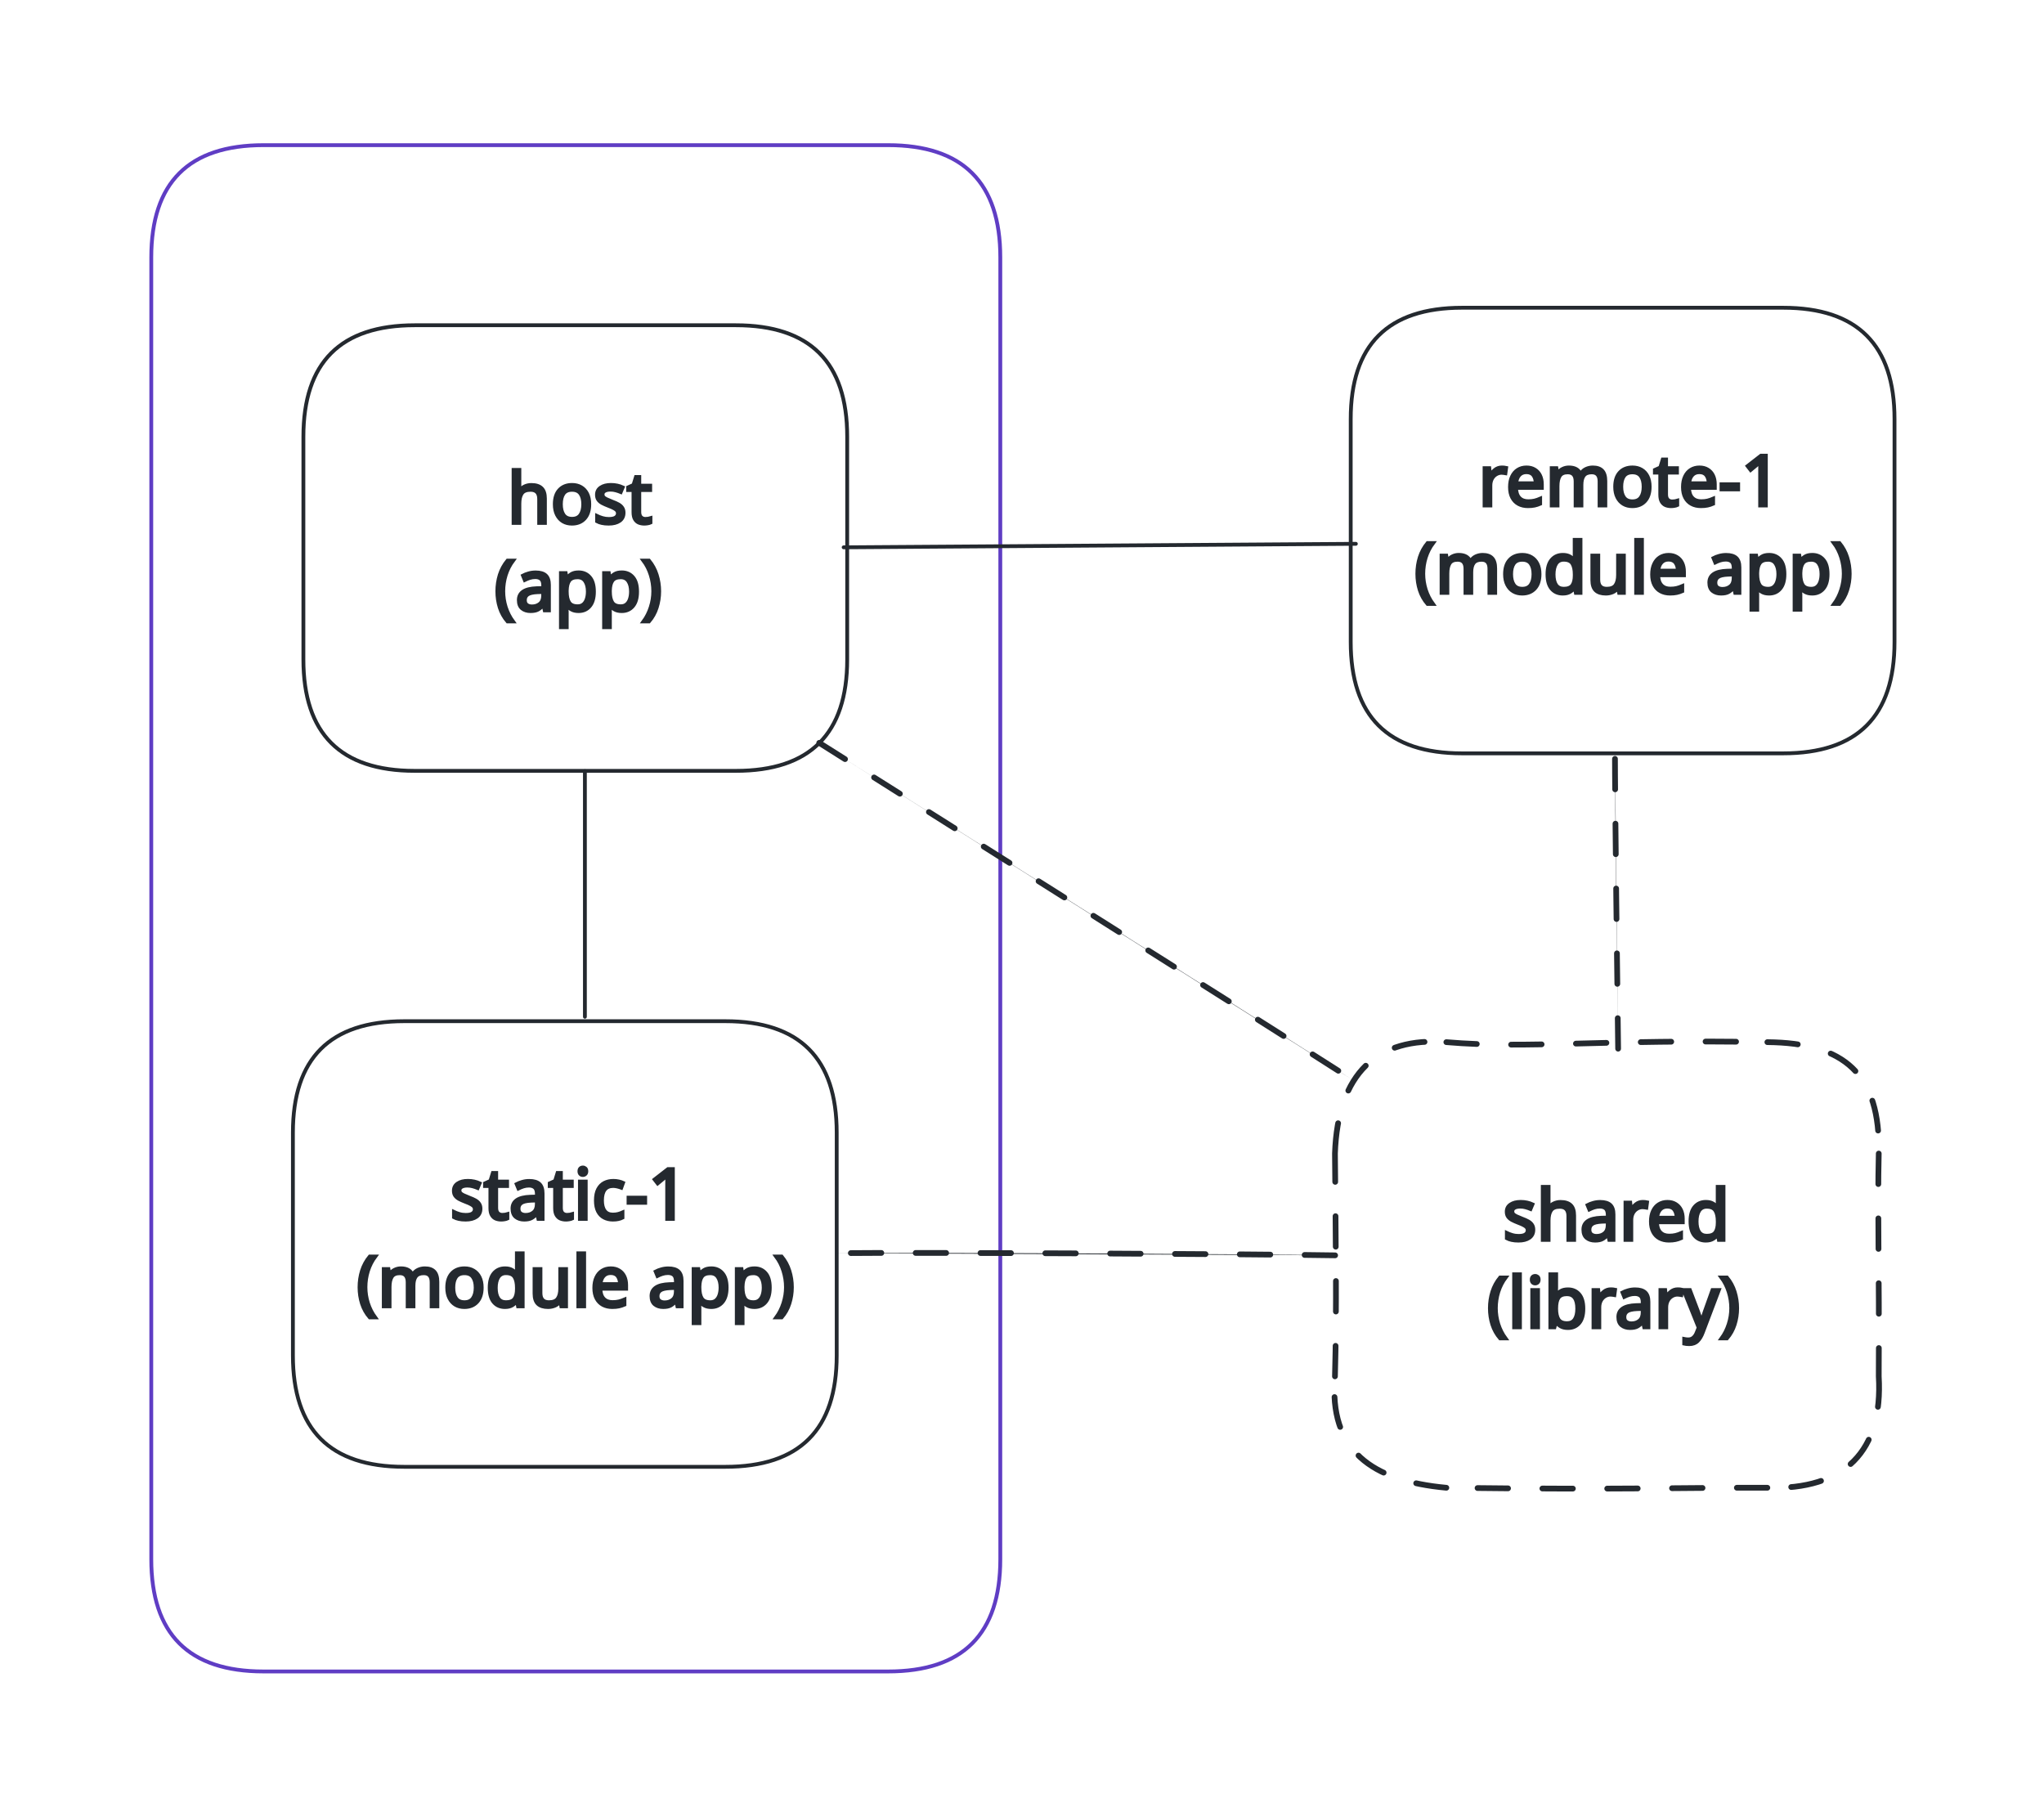
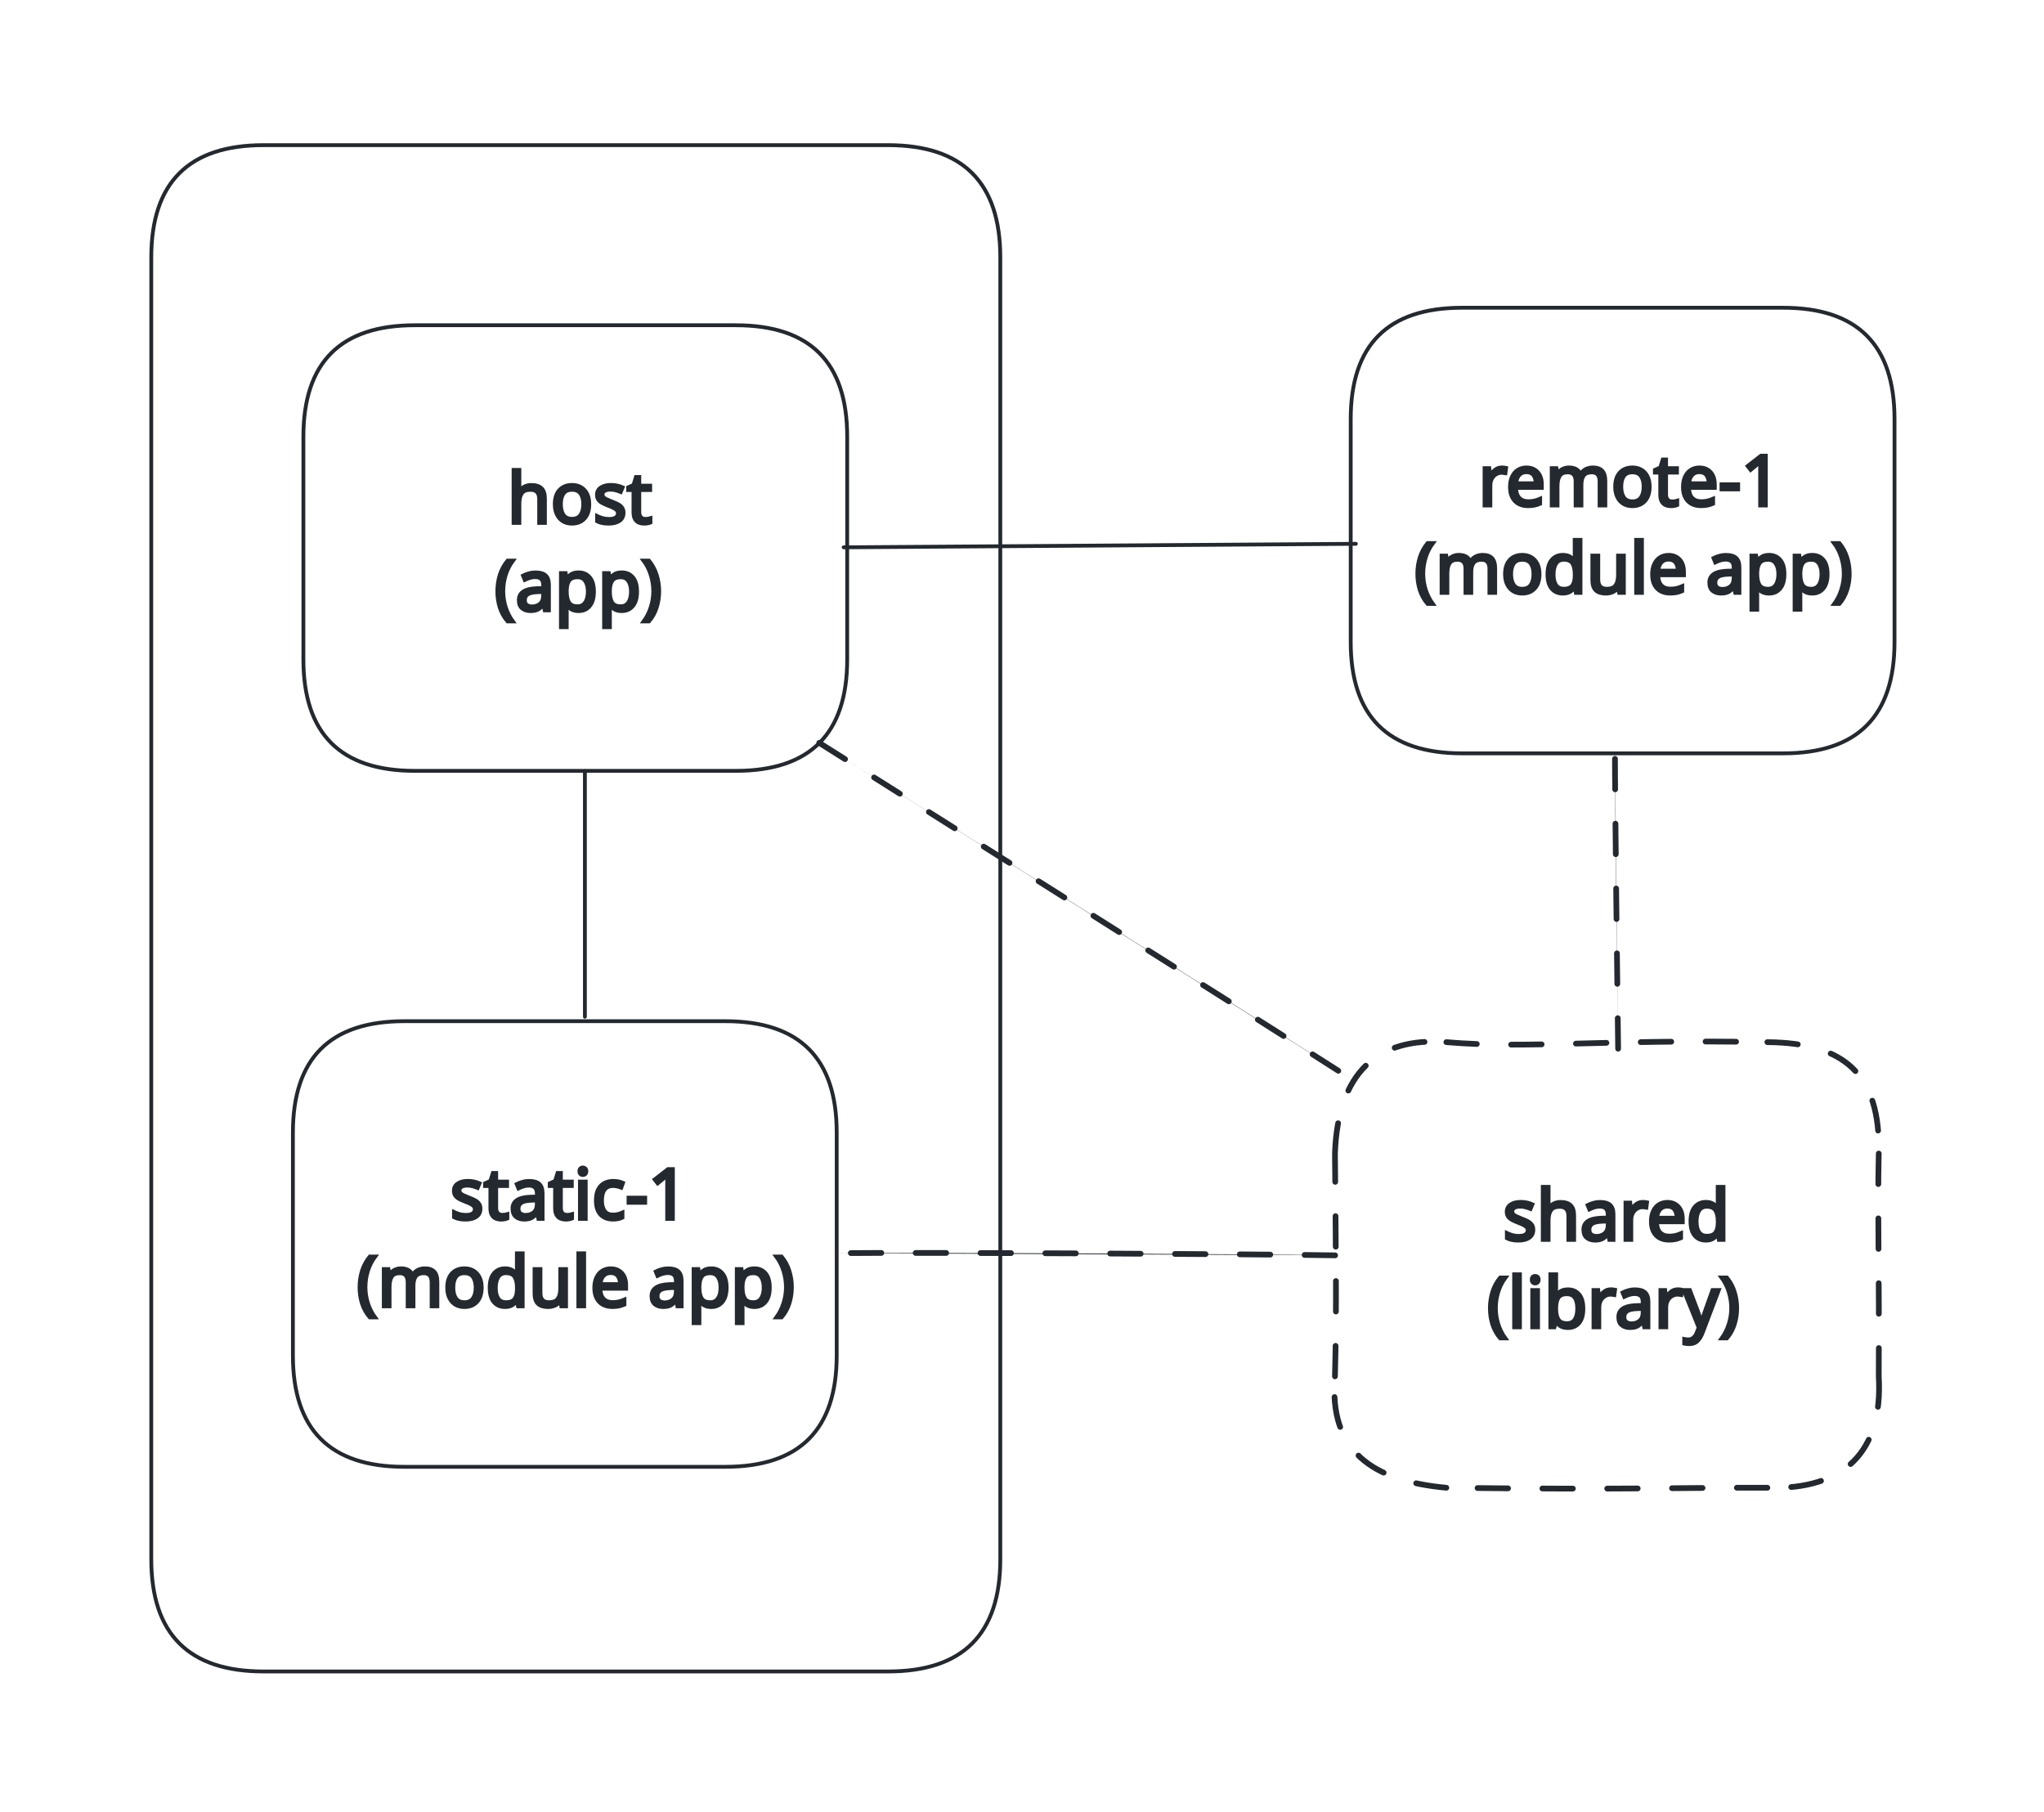
<svg xmlns="http://www.w3.org/2000/svg" version="1.1" width="536" height="475" viewBox="0 0 536 475" xml:space="preserve">
  <defs>
</defs>
  <rect x="0" y="0" width="100%" height="100%" fill="transparent" />
  <g transform="matrix(0 0 0 0 0 0)" id="6549eb5a-51b3-407f-a714-ea3480b1079a">
</g>
  <g transform="matrix(1 0 0 1 268 237.5)" id="9d720283-4329-4cef-92f4-fbde3070bb06">
    <rect style="stroke: none; stroke-width: 1; stroke-dasharray: none; stroke-linecap: butt; stroke-dashoffset: 0; stroke-linejoin: miter; stroke-miterlimit: 4; fill: rgb(255,255,255); fill-rule: nonzero; opacity: 1; visibility: hidden;" vector-effect="non-scaling-stroke" x="-268" y="-237.5" rx="0" ry="0" width="536" height="475" />
  </g>
  <g transform="matrix(0.92 0 0 0.92 268 237.5)">
    <rect style="stroke: none; stroke-width: 1; stroke-dasharray: none; stroke-linecap: butt; stroke-dashoffset: 0; stroke-linejoin: miter; stroke-miterlimit: 4; fill: rgb(255,255,255); fill-rule: nonzero; opacity: 0;" vector-effect="non-scaling-stroke" x="-259" y="-227.5" rx="0" ry="0" width="518" height="455" />
  </g>
  <g transform="matrix(0.92 0 0 0.92 150.99 238.16)">
-     <path style="stroke: rgb(95,61,196); stroke-width: 1; stroke-dasharray: none; stroke-linecap: round; stroke-dashoffset: 0; stroke-linejoin: miter; stroke-miterlimit: 4; fill: none; fill-rule: nonzero; opacity: 1;" vector-effect="non-scaling-stroke" transform=" translate(-121, -217.5)" d="M 32 0 M 32 0 C 88.07 0 144.13 0 210 0 M 32 0 C 68.46 0 104.93 0 210 0 M 210 0 C 231.33 0 242 10.67 242 32 M 210 0 C 231.33 0 242 10.67 242 32 M 242 32 C 242 110.16 242 188.32 242 403 M 242 32 C 242 157.27 242 282.54 242 403 M 242 403 C 242 424.33 231.33 435 210 435 M 242 403 C 242 424.33 231.33 435 210 435 M 210 435 C 154.8 435 99.61 435 32 435 M 210 435 C 148.3 435 86.59 435 32 435 M 32 435 C 10.67 435 0 424.33 0 403 M 32 435 C 10.67 435 0 424.33 0 403 M 0 403 C 0 328.19 0 253.38 0 32 M 0 403 C 0 276.47 0 149.94 0 32 M 0 32 C 0 10.67 10.67 0 32 0 M 0 32 C 0 10.67 10.67 0 32 0" stroke-linecap="round" />
+     <path style="stroke: rgb(36,41,47); stroke-width: 1; stroke-dasharray: none; stroke-linecap: round; stroke-dashoffset: 0; stroke-linejoin: miter; stroke-miterlimit: 4; fill: none; fill-rule: nonzero; opacity: 1;" vector-effect="non-scaling-stroke" transform=" translate(-121, -217.5)" d="M 32 0 M 32 0 C 88.07 0 144.13 0 210 0 M 32 0 C 68.46 0 104.93 0 210 0 M 210 0 C 231.33 0 242 10.67 242 32 M 210 0 C 231.33 0 242 10.67 242 32 M 242 32 C 242 110.16 242 188.32 242 403 M 242 32 C 242 157.27 242 282.54 242 403 M 242 403 C 242 424.33 231.33 435 210 435 M 242 403 C 242 424.33 231.33 435 210 435 M 210 435 C 154.8 435 99.61 435 32 435 M 210 435 C 148.3 435 86.59 435 32 435 M 32 435 C 10.67 435 0 424.33 0 403 M 32 435 C 10.67 435 0 424.33 0 403 M 0 403 C 0 328.19 0 253.38 0 32 M 0 403 C 0 276.47 0 149.94 0 32 M 0 32 C 0 10.67 10.67 0 32 0 M 0 32 C 0 10.67 10.67 0 32 0" stroke-linecap="round" />
  </g>
  <g transform="matrix(0.92 0 0 0.92 425.5 139.11)">
    <path style="stroke: rgb(36,41,47); stroke-width: 1; stroke-dasharray: none; stroke-linecap: round; stroke-dashoffset: 0; stroke-linejoin: miter; stroke-miterlimit: 4; fill: none; fill-rule: nonzero; opacity: 1;" vector-effect="non-scaling-stroke" transform=" translate(-77.5, -63.5)" d="M 31.75 0 M 31.75 0 C 58.46 0 85.17 0 123.25 0 M 31.75 0 C 68.02 0 104.3 0 123.25 0 M 123.25 0 C 144.42 0 155 10.58 155 31.75 M 123.25 0 C 144.42 0 155 10.58 155 31.75 M 155 31.75 C 155 52.85 155 73.95 155 95.25 M 155 31.75 C 155 51.4 155 71.05 155 95.25 M 155 95.25 C 155 116.42 144.42 127 123.25 127 M 155 95.25 C 155 116.42 144.42 127 123.25 127 M 123.25 127 C 96.33 127 69.41 127 31.75 127 M 123.25 127 C 93.7 127 64.16 127 31.75 127 M 31.75 127 C 10.58 127 0 116.42 0 95.25 M 31.75 127 C 10.58 127 0 116.42 0 95.25 M 0 95.25 C 0 71.77 0 48.3 0 31.75 M 0 95.25 C 0 78.76 0 62.27 0 31.75 M 0 31.75 C 0 10.58 10.58 0 31.75 0 M 0 31.75 C 0 10.58 10.58 0 31.75 0" stroke-linecap="round" />
  </g>
  <g transform="matrix(0.92 0 0 0.92 425.39 126.8)" style="">
    <text xml:space="preserve" font-family="Virgil, Segoe UI Emoji" font-size="20" font-style="normal" font-weight="normal" style="stroke: rgb(36,41,47); stroke-width: 1; stroke-dasharray: none; stroke-linecap: butt; stroke-dashoffset: 0; stroke-linejoin: miter; stroke-miterlimit: 4; fill: rgb(36,41,47); fill-rule: nonzero; opacity: 1; white-space: pre;">
      <tspan x="-40.98" y="6.28">remote-1</tspan>
    </text>
  </g>
  <g transform="matrix(0.92 0 0 0.92 425.44 149.72)" style="">
    <text xml:space="preserve" font-family="Virgil, Segoe UI Emoji" font-size="20" font-style="normal" font-weight="normal" style="stroke: rgb(36,41,47); stroke-width: 1; stroke-dasharray: none; stroke-linecap: butt; stroke-dashoffset: 0; stroke-linejoin: miter; stroke-miterlimit: 4; fill: rgb(36,41,47); fill-rule: nonzero; opacity: 1; white-space: pre;">
      <tspan x="-59.29" y="6.28">(module app)</tspan>
    </text>
  </g>
  <g transform="matrix(0.92 0 0 0.92 150.86 143.7)">
    <path style="stroke: rgb(36,41,47); stroke-width: 1; stroke-dasharray: none; stroke-linecap: round; stroke-dashoffset: 0; stroke-linejoin: miter; stroke-miterlimit: 4; fill: none; fill-rule: nonzero; opacity: 1;" vector-effect="non-scaling-stroke" transform=" translate(-77.5, -63.5)" d="M 31.75 0 M 31.75 0 C 51.67 0 71.58 0 123.25 0 M 31.75 0 C 54.23 0 76.7 0 123.25 0 M 123.25 0 C 144.42 0 155 10.58 155 31.75 M 123.25 0 C 144.42 0 155 10.58 155 31.75 M 155 31.75 C 155 47.7 155 63.66 155 95.25 M 155 31.75 C 155 54.77 155 77.8 155 95.25 M 155 95.25 C 155 116.42 144.42 127 123.25 127 M 155 95.25 C 155 116.42 144.42 127 123.25 127 M 123.25 127 C 94.87 127 66.49 127 31.75 127 M 123.25 127 C 92.12 127 60.99 127 31.75 127 M 31.75 127 C 10.58 127 0 116.42 0 95.25 M 31.75 127 C 10.58 127 0 116.42 0 95.25 M 0 95.25 C 0 73.29 0 51.33 0 31.75 M 0 95.25 C 0 76.7 0 58.16 0 31.75 M 0 31.75 C 0 10.58 10.58 0 31.75 0 M 0 31.75 C 0 10.58 10.58 0 31.75 0" stroke-linecap="round" />
  </g>
  <g transform="matrix(0.92 0 0 0.92 150.68 131.38)" style="">
    <text xml:space="preserve" font-family="Virgil, Segoe UI Emoji" font-size="20" font-style="normal" font-weight="normal" style="stroke: rgb(36,41,47); stroke-width: 1; stroke-dasharray: none; stroke-linecap: butt; stroke-dashoffset: 0; stroke-linejoin: miter; stroke-miterlimit: 4; fill: rgb(36,41,47); fill-rule: nonzero; opacity: 1; white-space: pre;">
      <tspan x="-19.15" y="6.28">host</tspan>
    </text>
  </g>
  <g transform="matrix(0.92 0 0 0.92 150.69 154.31)" style="">
    <text xml:space="preserve" font-family="Virgil, Segoe UI Emoji" font-size="20" font-style="normal" font-weight="normal" style="stroke: rgb(36,41,47); stroke-width: 1; stroke-dasharray: none; stroke-linecap: butt; stroke-dashoffset: 0; stroke-linejoin: miter; stroke-miterlimit: 4; fill: rgb(36,41,47); fill-rule: nonzero; opacity: 1; white-space: pre;">
      <tspan x="-22.88" y="6.28">(app)</tspan>
    </text>
  </g>
  <g transform="matrix(0.92 0 0 0.92 148.11 326.18)">
    <path style="stroke: rgb(36,41,47); stroke-width: 1; stroke-dasharray: none; stroke-linecap: round; stroke-dashoffset: 0; stroke-linejoin: miter; stroke-miterlimit: 4; fill: rgb(255,255,255); fill-opacity: 0; fill-rule: nonzero; opacity: 1;" vector-effect="non-scaling-stroke" transform=" translate(-77.5, -63.5)" d="M 31.75 0 M 31.75 0 C 62.65 0 93.54 0 123.25 0 M 31.75 0 C 54.39 0 77.03 0 123.25 0 M 123.25 0 C 144.42 0 155 10.58 155 31.75 M 123.25 0 C 144.42 0 155 10.58 155 31.75 M 155 31.75 C 155 53.76 155 75.77 155 95.25 M 155 31.75 C 155 45.74 155 59.74 155 95.25 M 155 95.25 C 155 116.42 144.42 127 123.25 127 M 155 95.25 C 155 116.42 144.42 127 123.25 127 M 123.25 127 C 92.04 127 60.84 127 31.75 127 M 123.25 127 C 99.63 127 76.01 127 31.75 127 M 31.75 127 C 10.58 127 0 116.42 0 95.25 M 31.75 127 C 10.58 127 0 116.42 0 95.25 M 0 95.25 C 0 80.54 0 65.83 0 31.75 M 0 95.25 C 0 72.09 0 48.94 0 31.75 M 0 31.75 C 0 10.58 10.58 0 31.75 0 M 0 31.75 C 0 10.58 10.58 0 31.75 0" stroke-linecap="round" />
  </g>
  <g transform="matrix(0.92 0 0 0.92 147.98 313.86)" style="">
    <text xml:space="preserve" font-family="Virgil, Segoe UI Emoji" font-size="20" font-style="normal" font-weight="normal" style="stroke: rgb(36,41,47); stroke-width: 1; stroke-dasharray: none; stroke-linecap: butt; stroke-dashoffset: 0; stroke-linejoin: miter; stroke-miterlimit: 4; fill: rgb(36,41,47); fill-rule: nonzero; opacity: 1; white-space: pre;">
      <tspan x="-32.54" y="6.28">static-1</tspan>
    </text>
  </g>
  <g transform="matrix(0.92 0 0 0.92 148.05 336.79)" style="">
    <text xml:space="preserve" font-family="Virgil, Segoe UI Emoji" font-size="20" font-style="normal" font-weight="normal" style="stroke: rgb(36,41,47); stroke-width: 1; stroke-dasharray: none; stroke-linecap: butt; stroke-dashoffset: 0; stroke-linejoin: miter; stroke-miterlimit: 4; fill: rgb(36,41,47); fill-rule: nonzero; opacity: 1; white-space: pre;">
      <tspan x="-59.29" y="6.28">(module app)</tspan>
    </text>
  </g>
  <g transform="matrix(0.92 0 0 0.92 421.33 331.71)">
    <path style="stroke: rgb(36,41,47); stroke-width: 1.5; stroke-dasharray: 8 9; stroke-linecap: round; stroke-dashoffset: 0; stroke-linejoin: miter; stroke-miterlimit: 4; fill: rgb(0,0,0); fill-opacity: 0; fill-rule: nonzero; opacity: 1;" vector-effect="non-scaling-stroke" transform=" translate(-77.46, -63.54)" d="M 31.75 0 M 31.75 0 C 54.94 1.98 76.71 -0.88 123.25 0 M 123.25 0 C 145.06 0.2 155.55 8.92 155 31.75 M 155 31.75 C 154.61 48.64 155.18 62.95 155 95.25 M 155 95.25 C 156.25 116.53 145.45 127.67 123.25 127 M 123.25 127 C 102.96 126.89 82.68 127.61 31.75 127 M 31.75 127 C 10.47 125.03 -1.8 116.41 0 95.25 M 0 95.25 C 0.53 76.38 0.2 54.93 0 31.75 M 0 31.75 C 0.8 8.81 12.08 -1.54 31.75 0" stroke-linecap="round" />
  </g>
  <g transform="matrix(0.92 0 0 0.92 421.23 319.37)" style="">
    <text xml:space="preserve" font-family="Virgil, Segoe UI Emoji" font-size="20" font-style="normal" font-weight="normal" style="stroke: rgb(36,41,47); stroke-width: 1; stroke-dasharray: none; stroke-linecap: butt; stroke-dashoffset: 0; stroke-linejoin: miter; stroke-miterlimit: 4; fill: rgb(36,41,47); fill-rule: nonzero; opacity: 1; white-space: pre;">
      <tspan x="-29.45" y="6.28">shared</tspan>
    </text>
  </g>
  <g transform="matrix(0.92 0 0 0.92 421.24 342.29)" style="">
    <text xml:space="preserve" font-family="Virgil, Segoe UI Emoji" font-size="20" font-style="normal" font-weight="normal" style="stroke: rgb(36,41,47); stroke-width: 1; stroke-dasharray: none; stroke-linecap: butt; stroke-dashoffset: 0; stroke-linejoin: miter; stroke-miterlimit: 4; fill: rgb(36,41,47); fill-rule: nonzero; opacity: 1; white-space: pre;">
      <tspan x="-34.04" y="6.28">(library)</tspan>
    </text>
  </g>
  <g transform="matrix(0.92 0 0 0.92 153.38 234.4)">
    <path style="stroke: rgb(36,41,47); stroke-width: 1; stroke-dasharray: none; stroke-linecap: round; stroke-dashoffset: 0; stroke-linejoin: miter; stroke-miterlimit: 4; fill: rgb(36,41,47); fill-rule: nonzero; opacity: 1;" vector-effect="non-scaling-stroke" transform=" translate(0, -35)" d="M 0 0 C 0 11.67 0 58.33 0 70 M 0 0 C 0 11.67 0 58.33 0 70" stroke-linecap="round" />
  </g>
  <g transform="matrix(0.92 0 0 0.92 285.21 239.24)">
    <path style="stroke: rgb(36,41,47); stroke-width: 1.5; stroke-dasharray: 8 9; stroke-linecap: round; stroke-dashoffset: 0; stroke-linejoin: miter; stroke-miterlimit: 4; fill: rgb(36,41,47); fill-rule: nonzero; opacity: 1;" vector-effect="non-scaling-stroke" transform=" translate(-76.52, -48.23)" d="M 0.02 -0.1 C 25.54 16.05 127.51 80.2 153.02 96.57" stroke-linecap="round" />
  </g>
  <g transform="matrix(0.92 0 0 0.92 423.9 235.81)">
    <path style="stroke: rgb(36,41,47); stroke-width: 1.5; stroke-dasharray: 8 9; stroke-linecap: round; stroke-dashoffset: 0; stroke-linejoin: miter; stroke-miterlimit: 4; fill: rgb(36,41,47); fill-rule: nonzero; opacity: 1;" vector-effect="non-scaling-stroke" transform=" translate(1, 41.48)" d="M -0.54 1.08 C -0.73 -13.01 -1.46 -70 -1.45 -84.05" stroke-linecap="round" />
  </g>
  <g transform="matrix(0.92 0 0 0.92 284.69 328.84)">
    <path style="stroke: rgb(36,41,47); stroke-width: 1.5; stroke-dasharray: 8 9; stroke-linecap: round; stroke-dashoffset: 0; stroke-linejoin: miter; stroke-miterlimit: 4; fill: rgb(36,41,47); fill-rule: nonzero; opacity: 1;" vector-effect="non-scaling-stroke" transform=" translate(70.03, 0.89)" d="M 1.08 -0.55 C -22.41 -0.94 -117.59 -1.42 -141.15 -1.17" stroke-linecap="round" />
  </g>
  <g transform="matrix(0.92 0 0 0.92 288.39 143.05)">
-     <path style="stroke: rgb(36,41,47); stroke-width: 1; stroke-dasharray: none; stroke-linecap: round; stroke-dashoffset: 0; stroke-linejoin: miter; stroke-miterlimit: 4; fill: none; fill-rule: nonzero; opacity: 1;" vector-effect="non-scaling-stroke" transform=" translate(-73, 0.5)" d="M 0 0 C 24.33 -0.17 121.67 -0.83 146 -1 M 0 0 C 24.33 -0.17 121.67 -0.83 146 -1" stroke-linecap="round" />
-   </g>
-   <g transform="matrix(0 0 0 0 0 0)">
-     <g style="">
- </g>
-   </g>
-   <g transform="matrix(0 0 0 0 0 0)">
-     <g style="">
- </g>
-   </g>
-   <g transform="matrix(0 0 0 0 0 0)">
-     <g style="">
- </g>
-   </g>
-   <g transform="matrix(0 0 0 0 0 0)">
-     <g style="">
- </g>
-   </g>
-   <g transform="matrix(0 0 0 0 0 0)">
-     <g style="">
- </g>
-   </g>
-   <g transform="matrix(0 0 0 0 0 0)">
-     <g style="">
- </g>
-   </g>
-   <g transform="matrix(0 0 0 0 0 0)">
-     <g style="">
- </g>
-   </g>
-   <g transform="matrix(0 0 0 0 0 0)">
-     <g style="">
- </g>
-   </g>
-   <g transform="matrix(0 0 0 0 0 0)">
-     <g style="">
- </g>
-   </g>
-   <g transform="matrix(0 0 0 0 0 0)">
-     <g style="">
- </g>
-   </g>
-   <g transform="matrix(0 0 0 0 0 0)">
-     <g style="">
- </g>
-   </g>
-   <g transform="matrix(0 0 0 0 0 0)">
-     <g style="">
- </g>
-   </g>
-   <g transform="matrix(0 0 0 0 0 0)">
-     <g style="">
- </g>
-   </g>
-   <g transform="matrix(0 0 0 0 0 0)">
-     <g style="">
- </g>
-   </g>
-   <g transform="matrix(0 0 0 0 0 0)">
-     <g style="">
- </g>
-   </g>
-   <g transform="matrix(0 0 0 0 0 0)">
-     <g style="">
- </g>
-   </g>
-   <g transform="matrix(0 0 0 0 0 0)">
-     <g style="">
- </g>
-   </g>
-   <g transform="matrix(0 0 0 0 0 0)">
-     <g style="">
- </g>
-   </g>
-   <g transform="matrix(0 0 0 0 0 0)">
-     <g style="">
- </g>
-   </g>
-   <g transform="matrix(0 0 0 0 0 0)">
-     <g style="">
- </g>
-   </g>
-   <g transform="matrix(0 0 0 0 0 0)">
-     <g style="">
- </g>
-   </g>
-   <g transform="matrix(0 0 0 0 0 0)">
-     <g style="">
- </g>
-   </g>
-   <g transform="matrix(0 0 0 0 0 0)">
-     <g style="">
- </g>
-   </g>
-   <g transform="matrix(0 0 0 0 0 0)">
-     <g style="">
- </g>
-   </g>
-   <g transform="matrix(0 0 0 0 0 0)">
-     <g style="">
- </g>
-   </g>
-   <g transform="matrix(0 0 0 0 0 0)">
-     <g style="">
- </g>
-   </g>
-   <g transform="matrix(0 0 0 0 0 0)">
-     <g style="">
- </g>
-   </g>
-   <g transform="matrix(0 0 0 0 0 0)">
-     <g style="">
- </g>
-   </g>
-   <g transform="matrix(0 0 0 0 0 0)">
-     <g style="">
- </g>
-   </g>
-   <g transform="matrix(0 0 0 0 0 0)">
-     <g style="">
- </g>
-   </g>
-   <g transform="matrix(0 0 0 0 0 0)">
-     <g style="">
- </g>
-   </g>
-   <g transform="matrix(0 0 0 0 0 0)">
-     <g style="">
- </g>
-   </g>
-   <g transform="matrix(0 0 0 0 0 0)">
+     <path style="stroke: rgb(36,41,47); stroke-width: 1; stroke-dasharray: none; stroke-linecap: round; stroke-dashoffset: 0; stroke-linejoin: miter; stroke-miterlimit: 4; fill: rgb(36,41,47); fill-rule: nonzero; opacity: 1;" vector-effect="non-scaling-stroke" transform=" translate(-73, 0.5)" d="M 0 0 C 24.33 -0.17 121.67 -0.83 146 -1 M 0 0 C 24.33 -0.17 121.67 -0.83 146 -1" stroke-linecap="round" />
+   </g>
+   <g transform="matrix(0 0 0 0 0 0)">
+     <g style="">
+ </g>
+   </g>
+   <g transform="matrix(0 0 0 0 0 0)">
+     <g style="">
+ </g>
+   </g>
+   <g transform="matrix(0 0 0 0 0 0)">
+     <g style="">
+ </g>
+   </g>
+   <g transform="matrix(0 0 0 0 0 0)">
+     <g style="">
+ </g>
+   </g>
+   <g transform="matrix(0 0 0 0 0 0)">
+     <g style="">
+ </g>
+   </g>
+   <g transform="matrix(0 0 0 0 0 0)">
+     <g style="">
+ </g>
+   </g>
+   <g transform="matrix(0 0 0 0 0 0)">
+     <g style="">
+ </g>
+   </g>
+   <g transform="matrix(0 0 0 0 0 0)">
+     <g style="">
+ </g>
+   </g>
+   <g transform="matrix(0 0 0 0 0 0)">
+     <g style="">
+ </g>
+   </g>
+   <g transform="matrix(0 0 0 0 0 0)">
+     <g style="">
+ </g>
+   </g>
+   <g transform="matrix(0 0 0 0 0 0)">
+     <g style="">
+ </g>
+   </g>
+   <g transform="matrix(0 0 0 0 0 0)">
+     <g style="">
+ </g>
+   </g>
+   <g transform="matrix(0 0 0 0 0 0)">
+     <g style="">
+ </g>
+   </g>
+   <g transform="matrix(0 0 0 0 0 0)">
+     <g style="">
+ </g>
+   </g>
+   <g transform="matrix(0 0 0 0 0 0)">
+     <g style="">
+ </g>
+   </g>
+   <g transform="matrix(0 0 0 0 0 0)">
+     <g style="">
+ </g>
+   </g>
+   <g transform="matrix(0 0 0 0 0 0)">
+     <g style="">
+ </g>
+   </g>
+   <g transform="matrix(0 0 0 0 0 0)">
+     <g style="">
+ </g>
+   </g>
+   <g transform="matrix(0 0 0 0 0 0)">
+     <g style="">
+ </g>
+   </g>
+   <g transform="matrix(0 0 0 0 0 0)">
+     <g style="">
+ </g>
+   </g>
+   <g transform="matrix(0 0 0 0 0 0)">
+     <g style="">
+ </g>
+   </g>
+   <g transform="matrix(0 0 0 0 0 0)">
+     <g style="">
+ </g>
+   </g>
+   <g transform="matrix(0 0 0 0 0 0)">
+     <g style="">
+ </g>
+   </g>
+   <g transform="matrix(0 0 0 0 0 0)">
+     <g style="">
+ </g>
+   </g>
+   <g transform="matrix(0 0 0 0 0 0)">
+     <g style="">
+ </g>
+   </g>
+   <g transform="matrix(0 0 0 0 0 0)">
+     <g style="">
+ </g>
+   </g>
+   <g transform="matrix(0 0 0 0 0 0)">
+     <g style="">
+ </g>
+   </g>
+   <g transform="matrix(0 0 0 0 0 0)">
+     <g style="">
+ </g>
+   </g>
+   <g transform="matrix(0 0 0 0 0 0)">
+     <g style="">
+ </g>
+   </g>
+   <g transform="matrix(0 0 0 0 0 0)">
+     <g style="">
+ </g>
+   </g>
+   <g transform="matrix(0 0 0 0 0 0)">
+     <g style="">
+ </g>
+   </g>
+   <g transform="matrix(0 0 0 0 0 0)">
+     <g style="">
+ </g>
+   </g>
+   <g transform="matrix(0 0 0 0 0 0)">
+     <g style="">
+ </g>
+   </g>
+   <g transform="matrix(0 0 0 0 0 0)">
+     <g style="">
+ </g>
+   </g>
+   <g transform="matrix(0 0 0 0 0 0)">
+     <g style="">
+ </g>
+   </g>
+   <g transform="matrix(0 0 0 0 0 0)">
+     <g style="">
+ </g>
+   </g>
+   <g transform="matrix(0 0 0 0 0 0)">
+     <g style="">
+ </g>
+   </g>
+   <g transform="matrix(0 0 0 0 0 0)">
+     <g style="">
+ </g>
+   </g>
+   <g transform="matrix(0 0 0 0 0 0)">
+     <g style="">
+ </g>
+   </g>
+   <g transform="matrix(0 0 0 0 0 0)">
+     <g style="">
+ </g>
+   </g>
+   <g transform="matrix(0 0 0 0 0 0)">
+     <g style="">
+ </g>
+   </g>
+   <g transform="matrix(0 0 0 0 0 0)">
+     <g style="">
+ </g>
+   </g>
+   <g transform="matrix(0 0 0 0 0 0)">
+     <g style="">
+ </g>
+   </g>
+   <g transform="matrix(0 0 0 0 0 0)">
+     <g style="">
+ </g>
+   </g>
+   <g transform="matrix(0 0 0 0 0 0)">
+     <g style="">
+ </g>
+   </g>
+   <g transform="matrix(0 0 0 0 0 0)">
+     <g style="">
+ </g>
+   </g>
+   <g transform="matrix(0 0 0 0 0 0)">
+     <g style="">
+ </g>
+   </g>
+   <g transform="matrix(0 0 0 0 0 0)">
+     <g style="">
+ </g>
+   </g>
+   <g transform="matrix(0 0 0 0 0 0)">
+     <g style="">
+ </g>
+   </g>
+   <g transform="matrix(0 0 0 0 0 0)">
+     <g style="">
+ </g>
+   </g>
+   <g transform="matrix(0 0 0 0 0 0)">
+     <g style="">
+ </g>
+   </g>
+   <g transform="matrix(0 0 0 0 0 0)">
+     <g style="">
+ </g>
+   </g>
+   <g transform="matrix(0 0 0 0 0 0)">
+     <g style="">
+ </g>
+   </g>
+   <g transform="matrix(0 0 0 0 0 0)">
+     <g style="">
+ </g>
+   </g>
+   <g transform="matrix(0 0 0 0 0 0)">
+     <g style="">
+ </g>
+   </g>
+   <g transform="matrix(0 0 0 0 0 0)">
+     <g style="">
+ </g>
+   </g>
+   <g transform="matrix(0 0 0 0 0 0)">
+     <g style="">
+ </g>
+   </g>
+   <g transform="matrix(0 0 0 0 0 0)">
+     <g style="">
+ </g>
+   </g>
+   <g transform="matrix(0 0 0 0 0 0)">
+     <g style="">
+ </g>
+   </g>
+   <g transform="matrix(0 0 0 0 0 0)">
+     <g style="">
+ </g>
+   </g>
+   <g transform="matrix(0 0 0 0 0 0)">
+     <g style="">
+ </g>
+   </g>
+   <g transform="matrix(0 0 0 0 0 0)">
+     <g style="">
+ </g>
+   </g>
+   <g transform="matrix(0 0 0 0 0 0)">
+     <g style="">
+ </g>
+   </g>
+   <g transform="matrix(0 0 0 0 0 0)">
+     <g style="">
+ </g>
+   </g>
+   <g transform="matrix(0 0 0 0 0 0)">
+     <g style="">
+ </g>
+   </g>
+   <g transform="matrix(0 0 0 0 0 0)">
+     <g style="">
+ </g>
+   </g>
+   <g transform="matrix(0 0 0 0 0 0)">
+     <g style="">
+ </g>
+   </g>
+   <g transform="matrix(NaN NaN NaN NaN 0 0)">
+     <g style="">
+ </g>
+   </g>
+   <g transform="matrix(NaN NaN NaN NaN 0 0)">
+     <g style="">
+ </g>
+   </g>
+   <g transform="matrix(NaN NaN NaN NaN 0 0)">
+     <g style="">
+ </g>
+   </g>
+   <g transform="matrix(NaN NaN NaN NaN 0 0)">
+     <g style="">
+ </g>
+   </g>
+   <g transform="matrix(NaN NaN NaN NaN 0 0)">
+     <g style="">
+ </g>
+   </g>
+   <g transform="matrix(NaN NaN NaN NaN 0 0)">
+     <g style="">
+ </g>
+   </g>
+   <g transform="matrix(NaN NaN NaN NaN 0 0)">
+     <g style="">
+ </g>
+   </g>
+   <g transform="matrix(NaN NaN NaN NaN 0 0)">
+     <g style="">
+ </g>
+   </g>
+   <g transform="matrix(NaN NaN NaN NaN 0 0)">
+     <g style="">
+ </g>
+   </g>
+   <g transform="matrix(NaN NaN NaN NaN 0 0)">
+     <g style="">
+ </g>
+   </g>
+   <g transform="matrix(NaN NaN NaN NaN 0 0)">
+     <g style="">
+ </g>
+   </g>
+   <g transform="matrix(NaN NaN NaN NaN 0 0)">
+     <g style="">
+ </g>
+   </g>
+   <g transform="matrix(NaN NaN NaN NaN 0 0)">
+     <g style="">
+ </g>
+   </g>
+   <g transform="matrix(NaN NaN NaN NaN 0 0)">
+     <g style="">
+ </g>
+   </g>
+   <g transform="matrix(NaN NaN NaN NaN 0 0)">
+     <g style="">
+ </g>
+   </g>
+   <g transform="matrix(NaN NaN NaN NaN 0 0)">
+     <g style="">
+ </g>
+   </g>
+   <g transform="matrix(NaN NaN NaN NaN 0 0)">
+     <g style="">
+ </g>
+   </g>
+   <g transform="matrix(NaN NaN NaN NaN 0 0)">
+     <g style="">
+ </g>
+   </g>
+   <g transform="matrix(NaN NaN NaN NaN 0 0)">
+     <g style="">
+ </g>
+   </g>
+   <g transform="matrix(NaN NaN NaN NaN 0 0)">
+     <g style="">
+ </g>
+   </g>
+   <g transform="matrix(NaN NaN NaN NaN 0 0)">
+     <g style="">
+ </g>
+   </g>
+   <g transform="matrix(NaN NaN NaN NaN 0 0)">
+     <g style="">
+ </g>
+   </g>
+   <g transform="matrix(NaN NaN NaN NaN 0 0)">
+     <g style="">
+ </g>
+   </g>
+   <g transform="matrix(NaN NaN NaN NaN 0 0)">
+     <g style="">
+ </g>
+   </g>
+   <g transform="matrix(NaN NaN NaN NaN 0 0)">
+     <g style="">
+ </g>
+   </g>
+   <g transform="matrix(NaN NaN NaN NaN 0 0)">
+     <g style="">
+ </g>
+   </g>
+   <g transform="matrix(NaN NaN NaN NaN 0 0)">
+     <g style="">
+ </g>
+   </g>
+   <g transform="matrix(NaN NaN NaN NaN 0 0)">
+     <g style="">
+ </g>
+   </g>
+   <g transform="matrix(NaN NaN NaN NaN 0 0)">
    <g style="">
</g>
  </g>
  <g transform="matrix(NaN NaN NaN NaN 0 0)">
    <g style="">
</g>
  </g>
  <g transform="matrix(NaN NaN NaN NaN 0 0)">
    <g style="">
</g>
  </g>
</svg>
